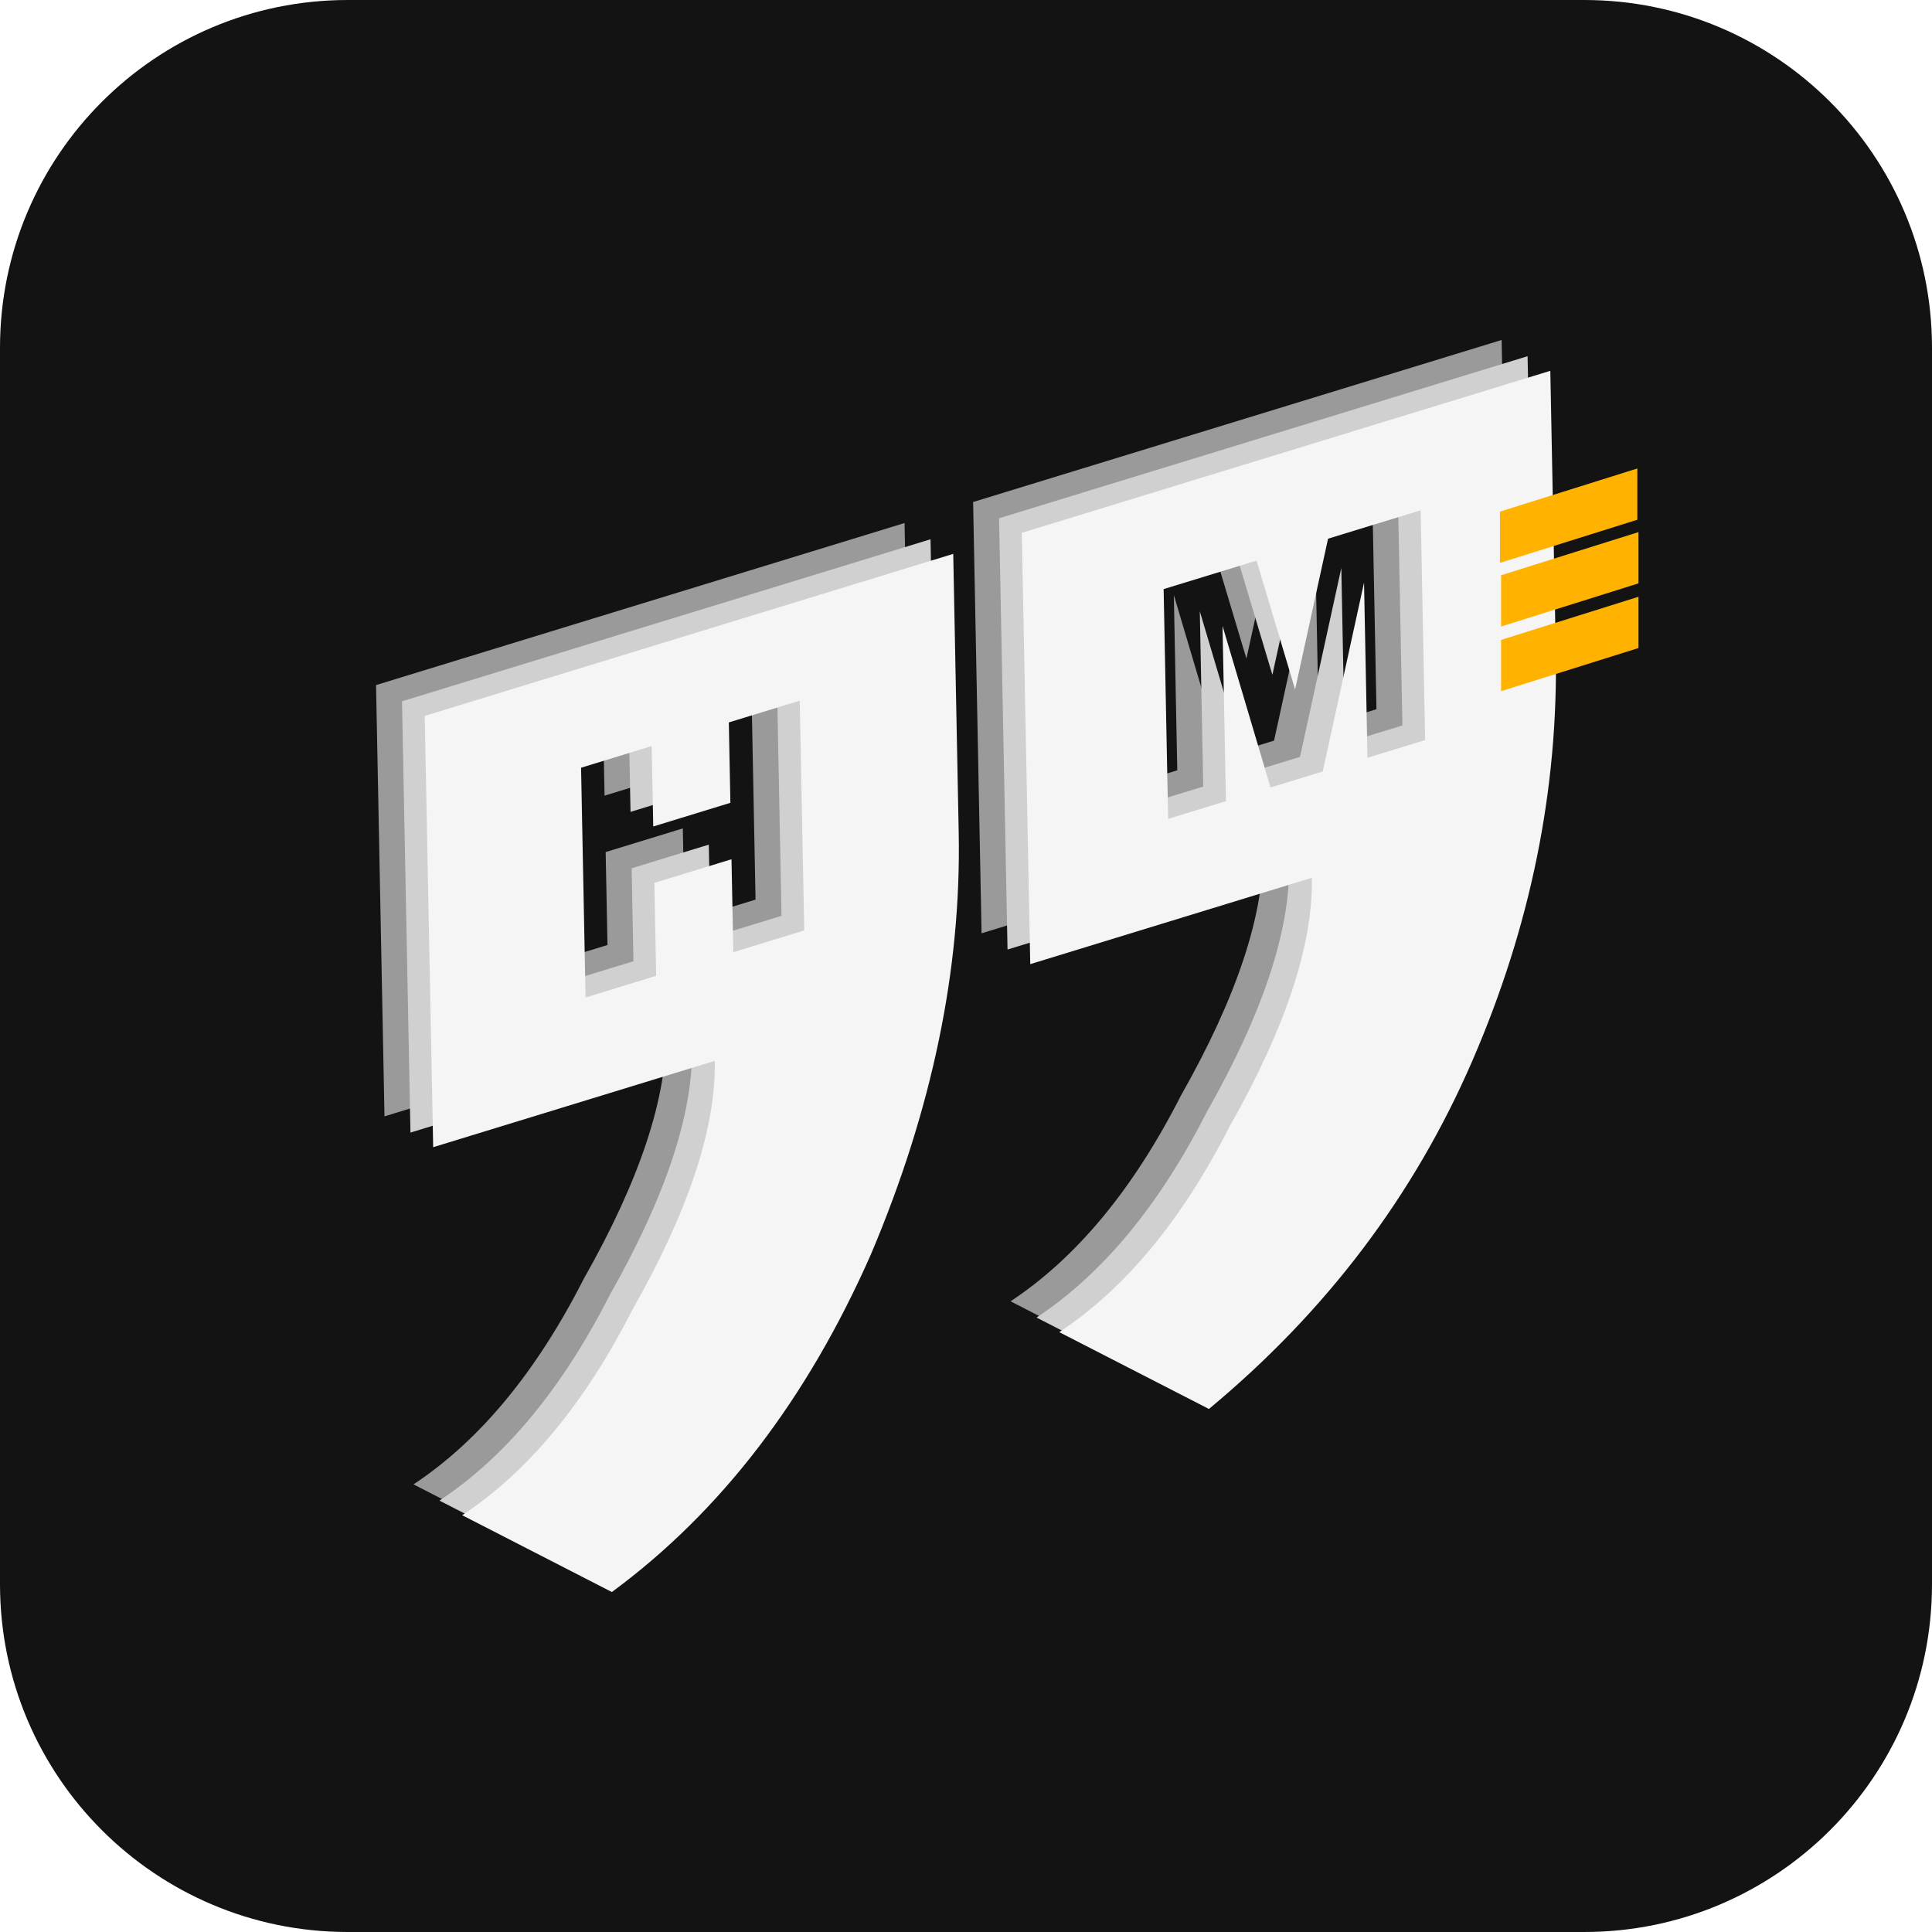
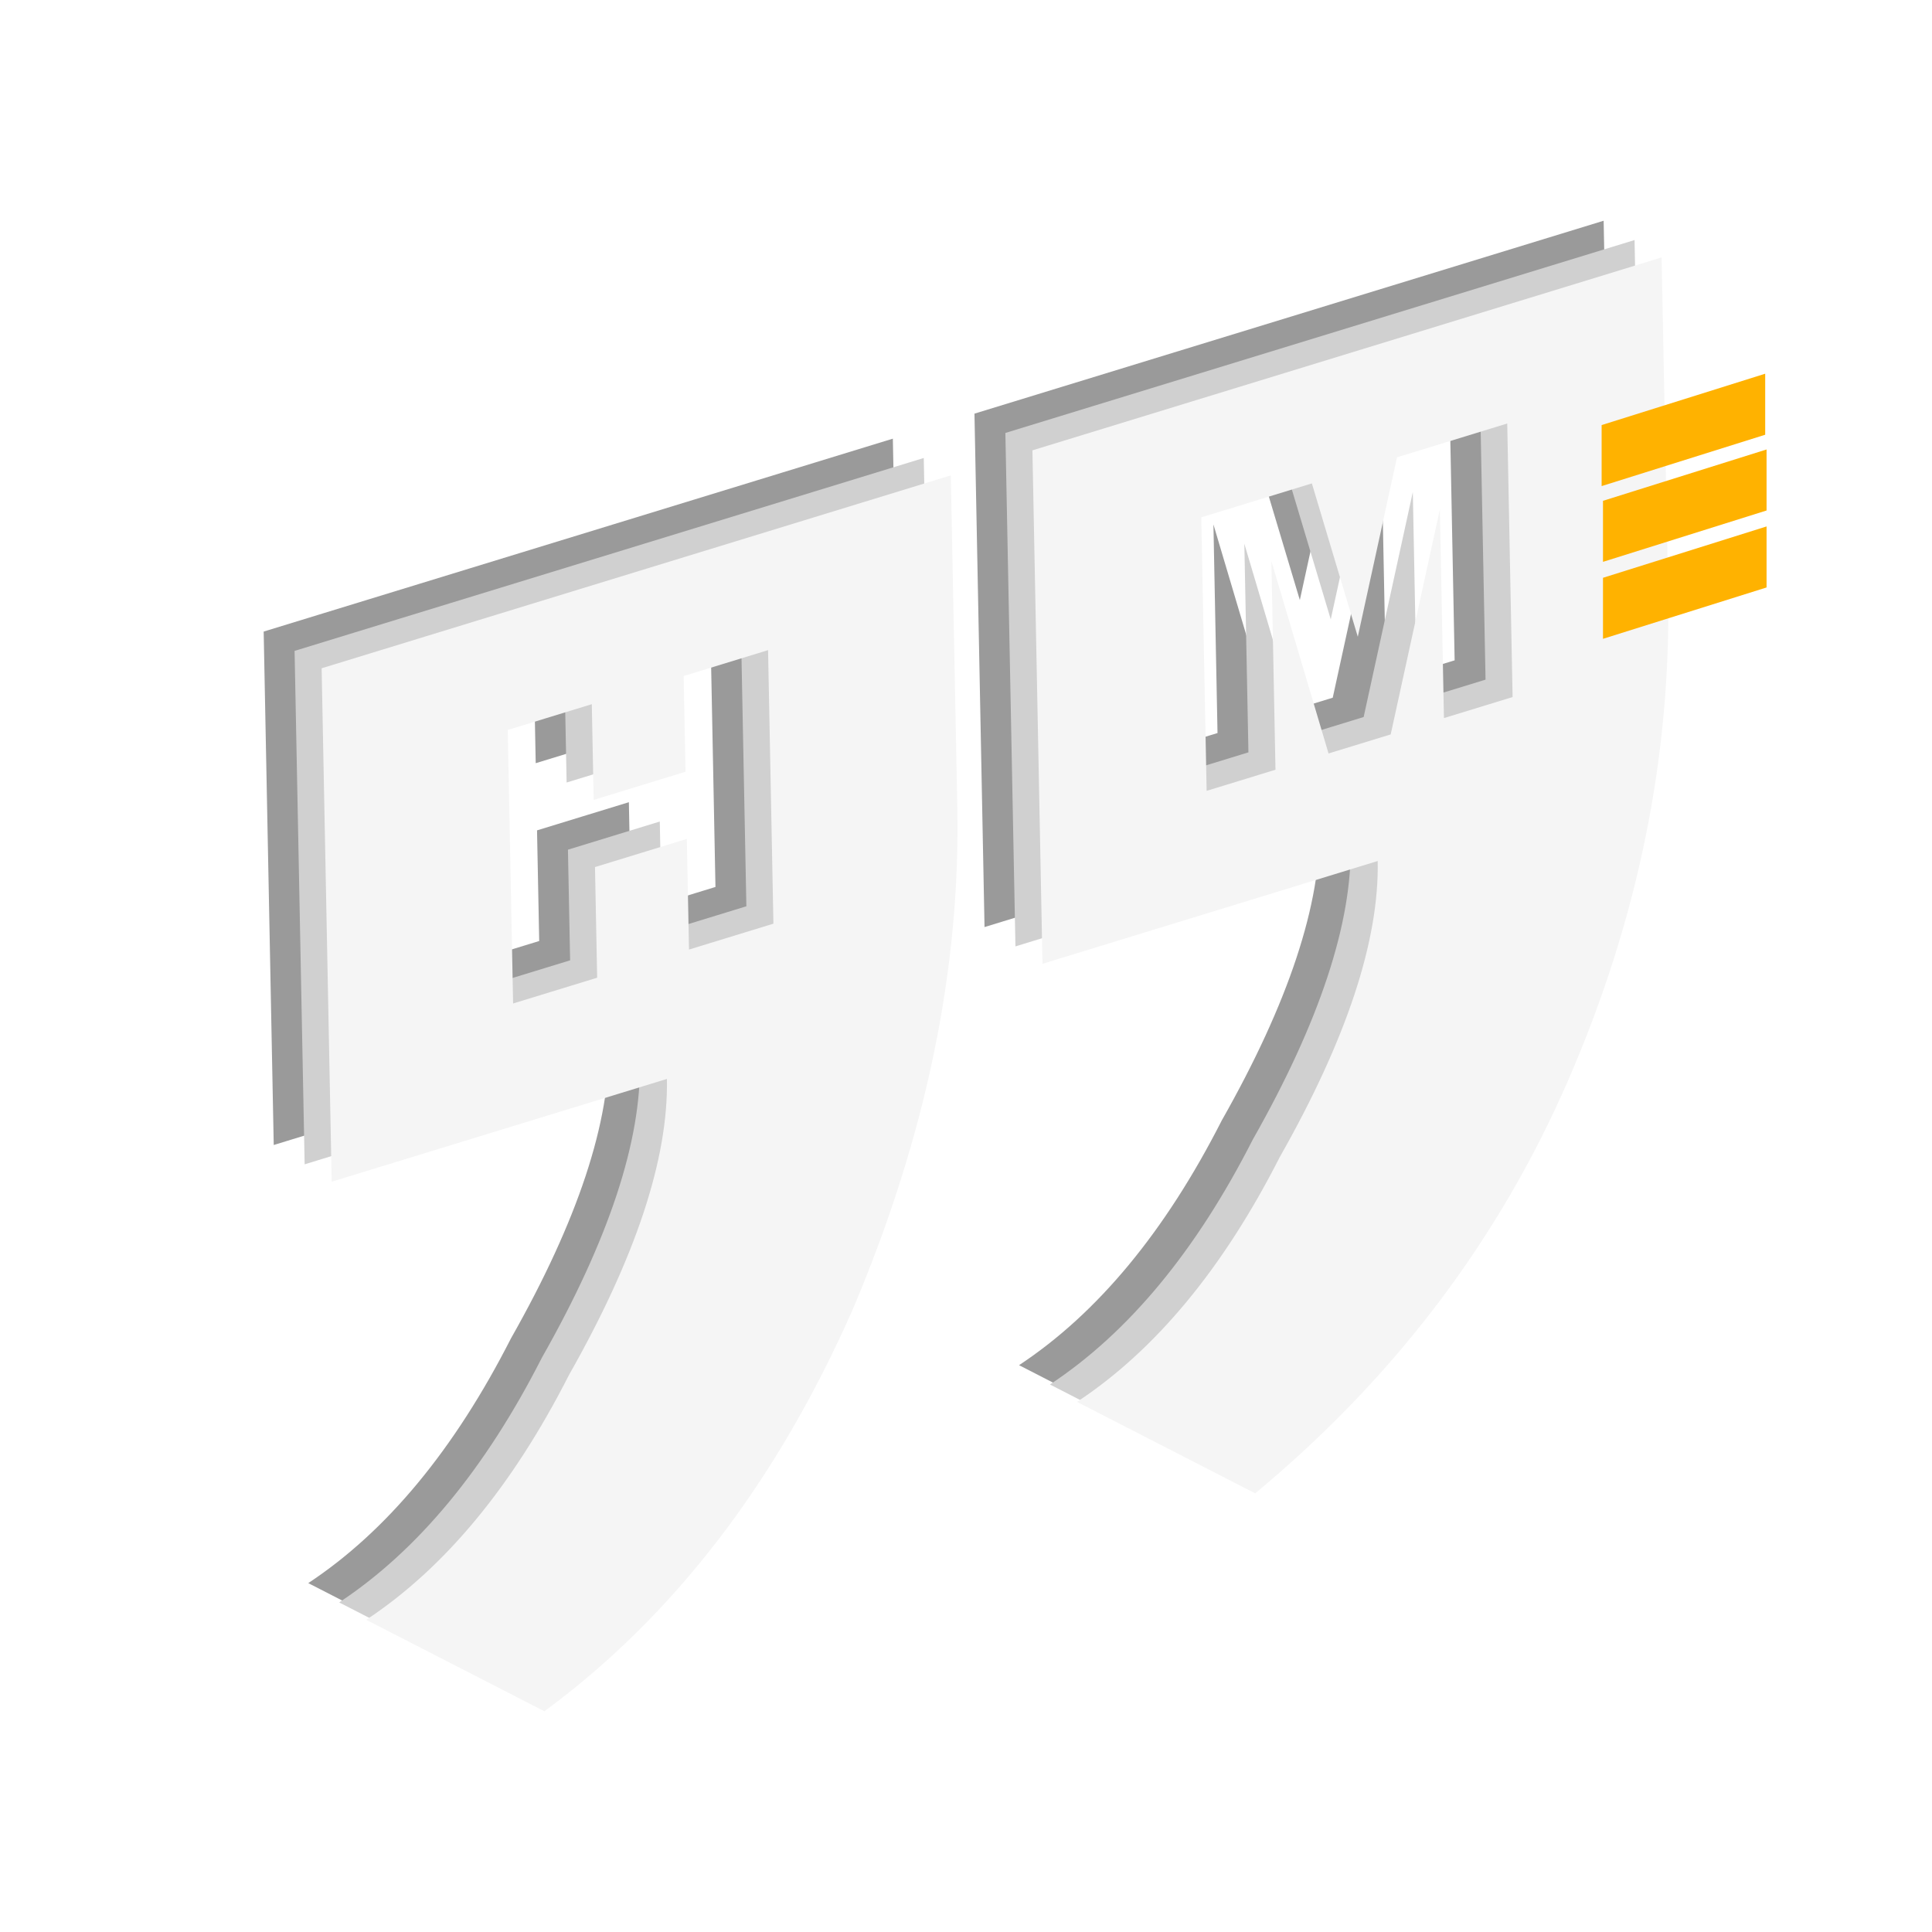
- <svg xmlns="http://www.w3.org/2000/svg" viewBox="0 0 100 100" role="img" aria-label="Hmmm">
-   <rect width="100" height="100" rx="18" fill="#131313" />
-   <svg x="8" y="8" width="84" height="84" viewBox="0 0 1000 1000">
-     <g id="depth">
-       <path d="M833.41,286.049c1.683,85.9 -15.459,170.37 -51.427,253.411c-35.968,83.041 -90.065,154.537 -162.291,214.489l-92.231,-47.335c40.65,-26.866 75.627,-69.096 104.933,-126.69c34.609,-61.021 51.511,-112.111 50.704,-153.271l-173.508,53.198l-5.208,-265.752l325.661,-99.849l3.367,171.799Zm-241.63,-37.286l2.775,141.578l35.629,-10.924l-2.116,-107.97l29.582,99.549l32.172,-9.864l25.446,-116.421l2.116,107.97l35.533,-10.894l-2.775,-141.578l-57.044,17.49l-20.304,92.887l-23.776,-79.372l-57.236,17.549Zm-126.276,150.087c1.648,84.11 -16.349,170.643 -53.991,259.598c-39.422,89.501 -92.664,158.935 -159.727,208.302l-92.231,-47.335c40.65,-26.866 75.627,-69.096 104.933,-126.69c34.609,-61.021 51.511,-112.111 50.704,-153.271l-173.508,53.198l-5.208,-265.752l325.661,-99.849l3.367,171.799Zm-232.694,-40.026l2.775,141.578l43.504,-13.338l-1.122,-57.269l47.537,-14.575l1.122,57.269l43.696,-13.397l-2.775,-141.578l-43.696,13.397l0.971,49.543l-47.537,14.575l-0.971,-49.543l-43.504,13.338Z" style="fill:#9a9a9a;" />
-       <path d="M849.41,296.049c1.683,85.9 -15.459,170.37 -51.427,253.411c-35.968,83.041 -90.065,154.537 -162.291,214.489l-92.231,-47.335c40.65,-26.866 75.627,-69.096 104.933,-126.69c34.609,-61.021 51.511,-112.111 50.704,-153.271l-173.508,53.198l-5.208,-265.752l325.661,-99.849l3.367,171.799Zm-241.63,-37.286l2.775,141.578l35.629,-10.924l-2.116,-107.97l29.582,99.549l32.172,-9.864l25.446,-116.421l2.116,107.97l35.533,-10.894l-2.775,-141.578l-57.044,17.49l-20.304,92.887l-23.776,-79.372l-57.236,17.549Zm-126.276,150.087c1.648,84.11 -16.349,170.643 -53.991,259.598c-39.422,89.501 -92.664,158.935 -159.727,208.302l-92.231,-47.335c40.65,-26.866 75.627,-69.096 104.933,-126.69c34.609,-61.021 51.511,-112.111 50.704,-153.271l-173.508,53.198l-5.208,-265.752l325.661,-99.849l3.367,171.799Zm-232.694,-40.026l2.775,141.578l43.504,-13.338l-1.122,-57.269l47.537,-14.575l1.122,57.269l43.696,-13.397l-2.775,-141.578l-43.696,13.397l0.971,49.543l-47.537,14.575l-0.971,-49.543l-43.504,13.338Z" style="fill:#d0d0d0;" />
-       <path d="M863.41,305.049c1.683,85.9 -15.459,170.37 -51.427,253.411c-35.968,83.041 -90.065,154.537 -162.291,214.489l-92.231,-47.335c40.65,-26.866 75.627,-69.096 104.933,-126.69c34.609,-61.021 51.511,-112.111 50.704,-153.271l-173.508,53.198l-5.208,-265.752l325.661,-99.849l3.367,171.799Zm-241.63,-37.286l2.775,141.578l35.629,-10.924l-2.116,-107.97l29.582,99.549l32.172,-9.864l25.446,-116.421l2.116,107.97l35.533,-10.894l-2.775,-141.578l-57.044,17.49l-20.304,92.887l-23.776,-79.372l-57.236,17.549Zm-126.276,150.087c1.648,84.11 -16.349,170.643 -53.991,259.598c-39.422,89.501 -92.664,158.935 -159.727,208.302l-92.231,-47.335c40.65,-26.866 75.627,-69.096 104.933,-126.69c34.609,-61.021 51.511,-112.111 50.704,-153.271l-173.508,53.198l-5.208,-265.752l325.661,-99.849l3.367,171.799Zm-232.694,-40.026l2.775,141.578l43.504,-13.338l-1.122,-57.269l47.537,-14.575l1.122,57.269l43.696,-13.397l-2.775,-141.578l-43.696,13.397l0.971,49.543l-47.537,14.575l-0.971,-49.543l-43.504,13.338Z" style="fill:#f5f5f5;" />
-     </g>
-     <g id="accent">
-       <path d="M913.664,193.433l0,31.586l-84.664,26.581l0,-31.586l84.664,-26.581Z" style="fill:#ffb200;" />
-       <path d="M914.371,232.644l0,31.586l-84.664,26.581l0,-31.586l84.664,-26.581Z" style="fill:#ffb200;" />
-       <path d="M914.371,272.484l0,31.586l-84.664,26.581l0,-31.586l84.664,-26.581Z" style="fill:#ffb200;" />
-     </g>
-   </svg>
+ <svg xmlns="http://www.w3.org/2000/svg" width="100%" height="100%" viewBox="0 0 1000 1000" version="1.1" style="fill-rule:evenodd;clip-rule:evenodd;stroke-linejoin:round;stroke-miterlimit:2;">
+   <g id="depth">
+     <path d="M833.41,286.049c1.683,85.9 -15.459,170.37 -51.427,253.411c-35.968,83.041 -90.065,154.537 -162.291,214.489l-92.231,-47.335c40.65,-26.866 75.627,-69.096 104.933,-126.69c34.609,-61.021 51.511,-112.111 50.704,-153.271l-173.508,53.198l-5.208,-265.752l325.661,-99.849l3.367,171.799Zm-241.63,-37.286l2.775,141.578l35.629,-10.924l-2.116,-107.97l29.582,99.549l32.172,-9.864l25.446,-116.421l2.116,107.97l35.533,-10.894l-2.775,-141.578l-57.044,17.49l-20.304,92.887l-23.776,-79.372l-57.236,17.549Zm-126.276,150.087c1.648,84.11 -16.349,170.643 -53.991,259.598c-39.422,89.501 -92.664,158.935 -159.727,208.302l-92.231,-47.335c40.65,-26.866 75.627,-69.096 104.933,-126.69c34.609,-61.021 51.511,-112.111 50.704,-153.271l-173.508,53.198l-5.208,-265.752l325.661,-99.849l3.367,171.799Zm-232.694,-40.026l2.775,141.578l43.504,-13.338l-1.122,-57.269l47.537,-14.575l1.122,57.269l43.696,-13.397l-2.775,-141.578l-43.696,13.397l0.971,49.543l-47.537,14.575l-0.971,-49.543l-43.504,13.338Z" style="fill:#9a9a9a;" />
+     <path d="M849.41,296.049c1.683,85.9 -15.459,170.37 -51.427,253.411c-35.968,83.041 -90.065,154.537 -162.291,214.489l-92.231,-47.335c40.65,-26.866 75.627,-69.096 104.933,-126.69c34.609,-61.021 51.511,-112.111 50.704,-153.271l-173.508,53.198l-5.208,-265.752l325.661,-99.849l3.367,171.799Zm-241.63,-37.286l2.775,141.578l35.629,-10.924l-2.116,-107.97l29.582,99.549l32.172,-9.864l25.446,-116.421l2.116,107.97l35.533,-10.894l-2.775,-141.578l-57.044,17.49l-20.304,92.887l-23.776,-79.372l-57.236,17.549Zm-126.276,150.087c1.648,84.11 -16.349,170.643 -53.991,259.598c-39.422,89.501 -92.664,158.935 -159.727,208.302l-92.231,-47.335c40.65,-26.866 75.627,-69.096 104.933,-126.69c34.609,-61.021 51.511,-112.111 50.704,-153.271l-173.508,53.198l-5.208,-265.752l325.661,-99.849l3.367,171.799Zm-232.694,-40.026l2.775,141.578l43.504,-13.338l-1.122,-57.269l47.537,-14.575l1.122,57.269l43.696,-13.397l-2.775,-141.578l-43.696,13.397l0.971,49.543l-47.537,14.575l-0.971,-49.543l-43.504,13.338Z" style="fill:#d0d0d0;" />
+     <path d="M863.41,305.049c1.683,85.9 -15.459,170.37 -51.427,253.411c-35.968,83.041 -90.065,154.537 -162.291,214.489l-92.231,-47.335c40.65,-26.866 75.627,-69.096 104.933,-126.69c34.609,-61.021 51.511,-112.111 50.704,-153.271l-173.508,53.198l-5.208,-265.752l325.661,-99.849l3.367,171.799Zm-241.63,-37.286l2.775,141.578l35.629,-10.924l-2.116,-107.97l29.582,99.549l32.172,-9.864l25.446,-116.421l2.116,107.97l35.533,-10.894l-2.775,-141.578l-57.044,17.49l-20.304,92.887l-23.776,-79.372l-57.236,17.549Zm-126.276,150.087c1.648,84.11 -16.349,170.643 -53.991,259.598c-39.422,89.501 -92.664,158.935 -159.727,208.302l-92.231,-47.335c40.65,-26.866 75.627,-69.096 104.933,-126.69c34.609,-61.021 51.511,-112.111 50.704,-153.271l-173.508,53.198l-5.208,-265.752l325.661,-99.849l3.367,171.799Zm-232.694,-40.026l2.775,141.578l43.504,-13.338l-1.122,-57.269l47.537,-14.575l1.122,57.269l43.696,-13.397l-2.775,-141.578l-43.696,13.397l0.971,49.543l-47.537,14.575l-0.971,-49.543l-43.504,13.338Z" style="fill:#f5f5f5;" />
+   </g>
+   <g id="accent">
+     <path d="M913.664,193.433l0,31.586l-84.664,26.581l0,-31.586l84.664,-26.581Z" style="fill:#ffb200;" />
+     <path d="M914.371,232.644l0,31.586l-84.664,26.581l0,-31.586l84.664,-26.581Z" style="fill:#ffb200;" />
+     <path d="M914.371,272.484l0,31.586l-84.664,26.581l0,-31.586l84.664,-26.581Z" style="fill:#ffb200;" />
+   </g>
</svg>
